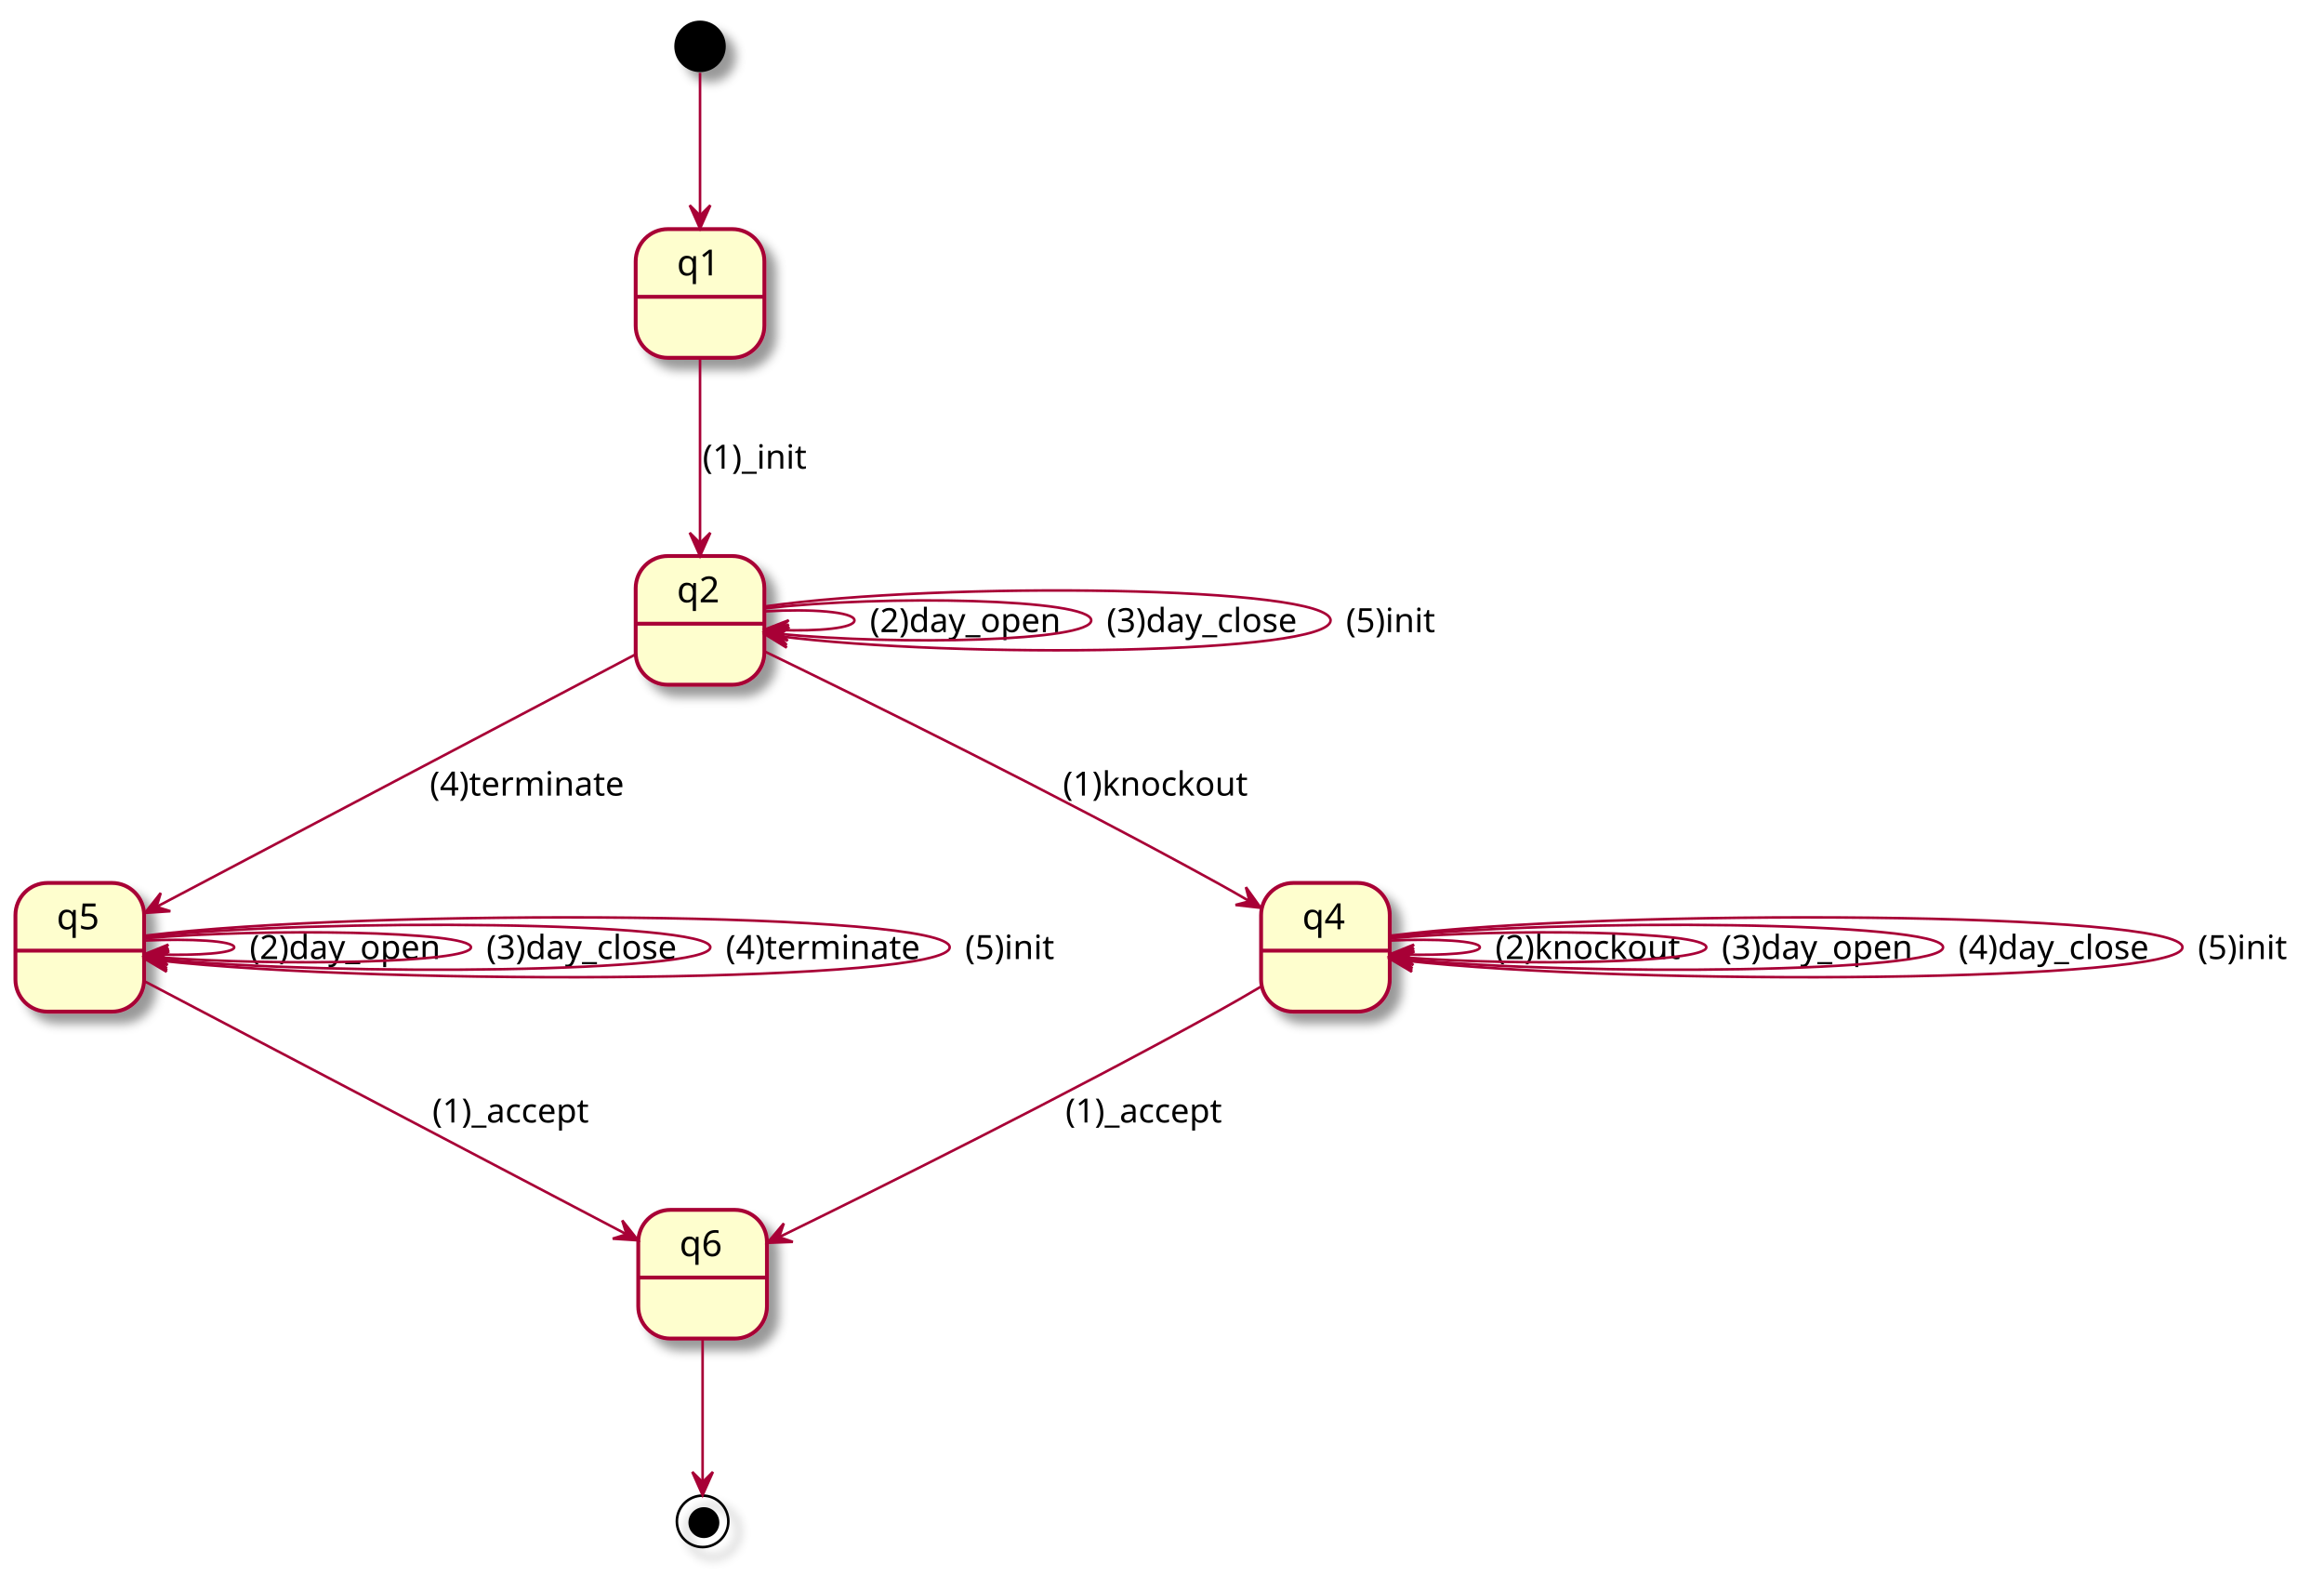
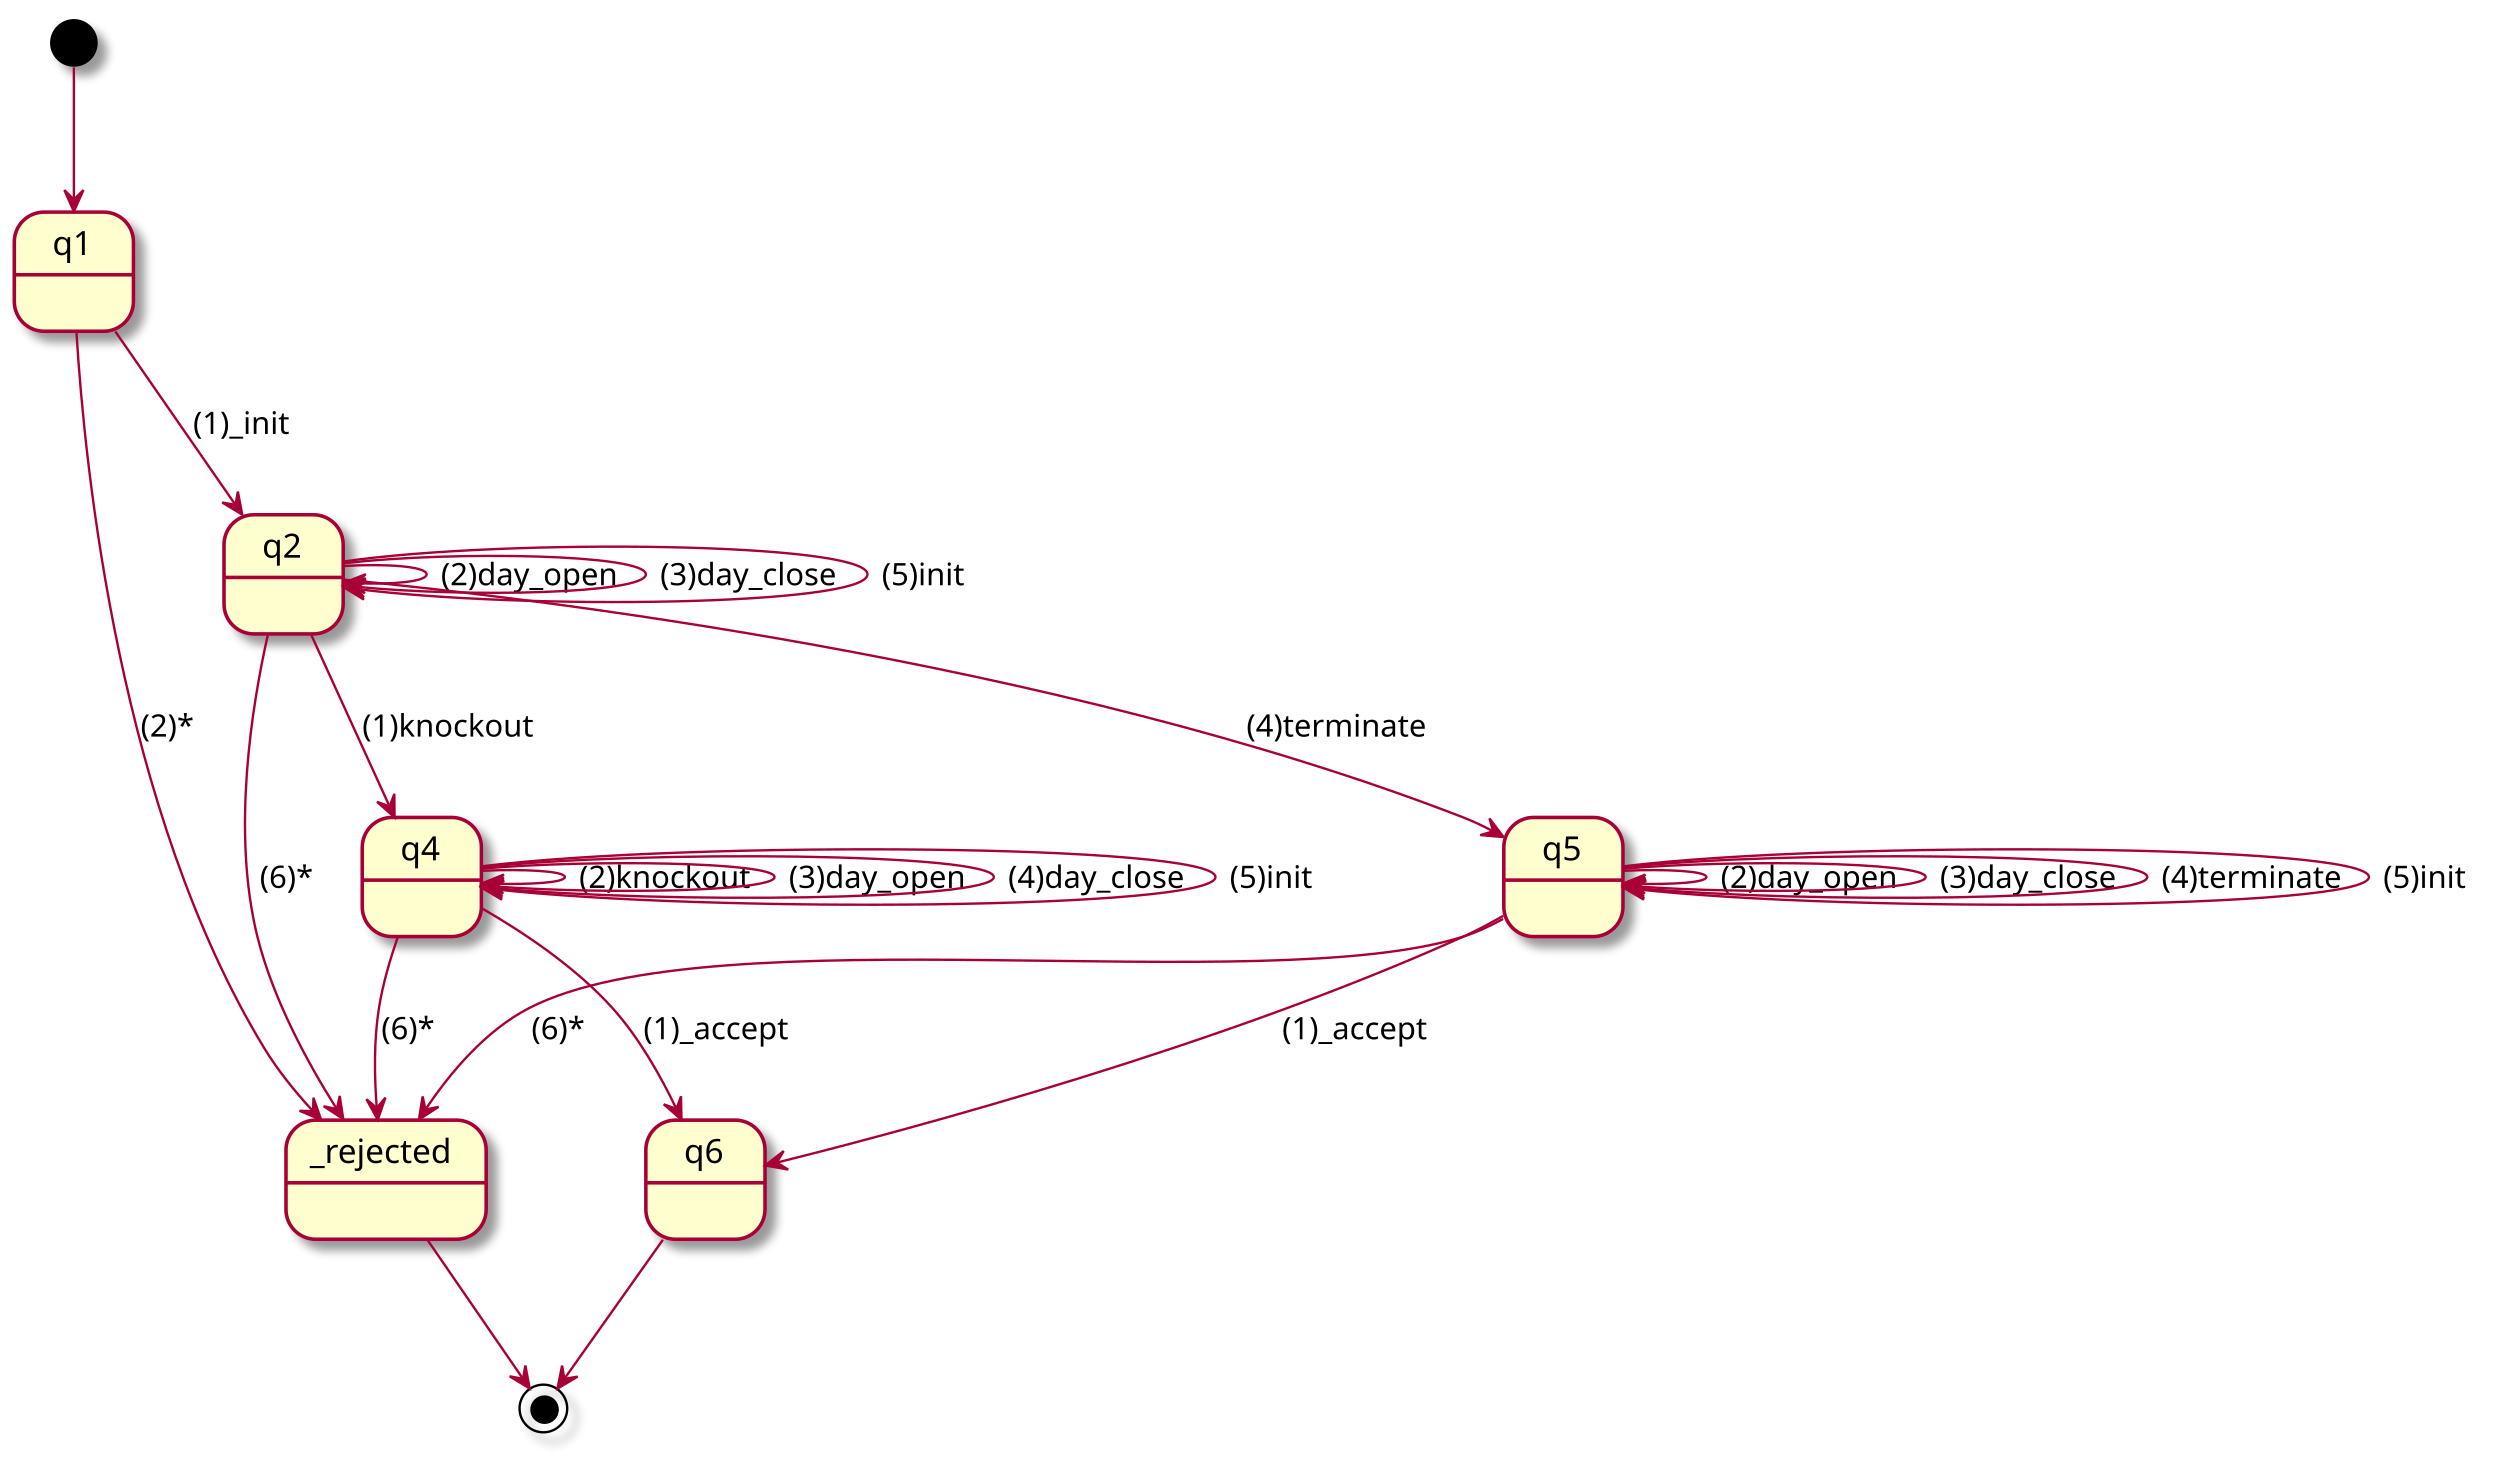
- <svg xmlns="http://www.w3.org/2000/svg" contentScriptType="application/ecmascript" contentStyleType="text/css" height="612px" preserveAspectRatio="none" style="width:903px;height:612px;" version="1.1" viewBox="0 0 903 612" width="903px" zoomAndPan="magnify">
+ <svg xmlns="http://www.w3.org/2000/svg" contentScriptType="application/ecmascript" contentStyleType="text/css" height="612px" preserveAspectRatio="none" style="width:1049px;height:612px;" version="1.1" viewBox="0 0 1049 612" width="1049px" zoomAndPan="magnify">
  <defs>
-     <filter height="300%" id="f1apjbb8dfnom0" width="300%" x="-1" y="-1">
+     <filter height="300%" id="f1rxxxazezm4vj" width="300%" x="-1" y="-1">
      <feGaussianBlur result="blurOut" stdDeviation="2.0" />
      <feColorMatrix in="blurOut" result="blurOut2" type="matrix" values="0 0 0 0 0 0 0 0 0 0 0 0 0 0 0 0 0 0 .4 0" />
      <feOffset dx="4.0" dy="4.0" in="blurOut2" result="blurOut3" />
      <feBlend in="SourceGraphic" in2="blurOut3" mode="normal" />
    </filter>
  </defs>
  <g>
-     <rect fill="#FEFECE" filter="url(#f1apjbb8dfnom0)" height="50" rx="12.5" ry="12.5" style="stroke: #A80036; stroke-width: 1.5;" width="50" x="248" y="470" />
-     <line style="stroke: #A80036; stroke-width: 1.5;" x1="248" x2="298" y1="496.297" y2="496.297" />
-     <text fill="#000000" font-family="sans-serif" font-size="14" lengthAdjust="spacingAndGlyphs" textLength="18" x="264" y="487.995">q6</text>
-     <ellipse cx="272" cy="18" fill="#000000" filter="url(#f1apjbb8dfnom0)" rx="10" ry="10" style="stroke: none; stroke-width: 1.0;" />
-     <ellipse cx="273" cy="591" fill="none" filter="url(#f1apjbb8dfnom0)" rx="10" ry="10" style="stroke: #000000; stroke-width: 1.0;" />
-     <ellipse cx="273.5" cy="591.5" fill="#000000" rx="6" ry="6" style="stroke: none; stroke-width: 1.0;" />
-     <rect fill="#FEFECE" filter="url(#f1apjbb8dfnom0)" height="50" rx="12.5" ry="12.5" style="stroke: #A80036; stroke-width: 1.5;" width="50" x="247" y="89" />
-     <line style="stroke: #A80036; stroke-width: 1.5;" x1="247" x2="297" y1="115.297" y2="115.297" />
-     <text fill="#000000" font-family="sans-serif" font-size="14" lengthAdjust="spacingAndGlyphs" textLength="18" x="263" y="106.995">q1</text>
-     <rect fill="#FEFECE" filter="url(#f1apjbb8dfnom0)" height="50" rx="12.5" ry="12.5" style="stroke: #A80036; stroke-width: 1.5;" width="50" x="247" y="216" />
-     <line style="stroke: #A80036; stroke-width: 1.5;" x1="247" x2="297" y1="242.297" y2="242.297" />
-     <text fill="#000000" font-family="sans-serif" font-size="14" lengthAdjust="spacingAndGlyphs" textLength="18" x="263" y="233.995">q2</text>
-     <rect fill="#FEFECE" filter="url(#f1apjbb8dfnom0)" height="50" rx="12.5" ry="12.5" style="stroke: #A80036; stroke-width: 1.5;" width="50" x="6" y="343" />
-     <line style="stroke: #A80036; stroke-width: 1.5;" x1="6" x2="56" y1="369.297" y2="369.297" />
-     <text fill="#000000" font-family="sans-serif" font-size="14" lengthAdjust="spacingAndGlyphs" textLength="18" x="22" y="360.995">q5</text>
-     <rect fill="#FEFECE" filter="url(#f1apjbb8dfnom0)" height="50" rx="12.5" ry="12.5" style="stroke: #A80036; stroke-width: 1.5;" width="50" x="490" y="343" />
-     <line style="stroke: #A80036; stroke-width: 1.5;" x1="490" x2="540" y1="369.297" y2="369.297" />
-     <text fill="#000000" font-family="sans-serif" font-size="14" lengthAdjust="spacingAndGlyphs" textLength="18" x="506" y="360.995">q4</text>
-     <path d="M272,139.091 C272,159.703 272,188.965 272,210.848 " fill="none" id="q1-q2" style="stroke: #A80036; stroke-width: 1.0;" />
-     <polygon fill="#A80036" points="272,215.961,276,206.961,272,210.961,268,206.961,272,215.961" style="stroke: #A80036; stroke-width: 1.0;" />
-     <text fill="#000000" font-family="sans-serif" font-size="13" lengthAdjust="spacingAndGlyphs" textLength="44" x="273" y="182.067">(1)_init</text>
-     <path d="M297.036,253.031 C335.339,271.589 410.61,308.652 473,343 C477.04,345.224 481.257,347.63 485.394,350.041 " fill="none" id="q2-q4" style="stroke: #A80036; stroke-width: 1.0;" />
-     <polygon fill="#A80036" points="489.84,352.651,484.103,344.645,485.528,350.12,480.054,351.545,489.84,352.651" style="stroke: #A80036; stroke-width: 1.0;" />
-     <text fill="#000000" font-family="sans-serif" font-size="13" lengthAdjust="spacingAndGlyphs" textLength="76" x="413" y="309.067">(1)knockout</text>
-     <path d="M297.278,237.503 C314.773,236.444 332,237.609 332,241 C332,244.046 318.095,245.297 302.582,244.751 " fill="none" id="q2-q2" style="stroke: #A80036; stroke-width: 1.0;" />
-     <polygon fill="#A80036" points="297.278,244.497,306.076,248.923,302.272,244.736,306.459,240.932,297.278,244.497" style="stroke: #A80036; stroke-width: 1.0;" />
-     <text fill="#000000" font-family="sans-serif" font-size="13" lengthAdjust="spacingAndGlyphs" textLength="80" x="338" y="245.567">(2)day_open</text>
-     <path d="M297.114,236.353 C343.796,231.015 424,232.564 424,241 C424,249.14 349.336,250.868 302.157,246.184 " fill="none" id="q2-q2" style="stroke: #A80036; stroke-width: 1.0;" />
-     <polygon fill="#A80036" points="297.114,245.647,305.639,250.578,302.086,246.177,306.487,242.623,297.114,245.647" style="stroke: #A80036; stroke-width: 1.0;" />
-     <text fill="#000000" font-family="sans-serif" font-size="13" lengthAdjust="spacingAndGlyphs" textLength="81" x="430" y="245.567">(3)day_close</text>
-     <path d="M297.265,235.578 C366.026,225.781 517,227.589 517,241 C517,254.097 373.02,256.127 302.233,247.092 " fill="none" id="q2-q2" style="stroke: #A80036; stroke-width: 1.0;" />
-     <polygon fill="#A80036" points="297.265,246.422,305.65,251.589,302.22,247.09,306.719,243.661,297.265,246.422" style="stroke: #A80036; stroke-width: 1.0;" />
-     <text fill="#000000" font-family="sans-serif" font-size="13" lengthAdjust="spacingAndGlyphs" textLength="37" x="523" y="245.567">(5)init</text>
-     <path d="M246.664,254.351 C201.825,277.98 108.718,327.045 60.846,352.272 " fill="none" id="q2-q5" style="stroke: #A80036; stroke-width: 1.0;" />
-     <polygon fill="#A80036" points="56.358,354.637,66.185,353.98,60.781,352.306,62.455,346.902,56.358,354.637" style="stroke: #A80036; stroke-width: 1.0;" />
-     <text fill="#000000" font-family="sans-serif" font-size="13" lengthAdjust="spacingAndGlyphs" textLength="81" x="167" y="309.067">(4)terminate</text>
-     <path d="M56.441,381.351 C101.584,405.042 195.449,454.301 243.405,479.469 " fill="none" id="q5-q6" style="stroke: #A80036; stroke-width: 1.0;" />
-     <polygon fill="#A80036" points="247.9,481.828,241.79,474.103,243.473,479.504,238.072,481.187,247.9,481.828" style="stroke: #A80036; stroke-width: 1.0;" />
-     <text fill="#000000" font-family="sans-serif" font-size="13" lengthAdjust="spacingAndGlyphs" textLength="68" x="168" y="436.067">(1)_accept</text>
-     <path d="M56.278,365.378 C73.773,364.583 91,365.457 91,368 C91,370.285 77.095,371.222 61.582,370.813 " fill="none" id="q5-q5" style="stroke: #A80036; stroke-width: 1.0;" />
-     <polygon fill="#A80036" points="56.278,370.622,65.128,374.943,61.275,370.802,65.415,366.948,56.278,370.622" style="stroke: #A80036; stroke-width: 1.0;" />
-     <text fill="#000000" font-family="sans-serif" font-size="13" lengthAdjust="spacingAndGlyphs" textLength="80" x="97" y="372.567">(2)day_open</text>
-     <path d="M56.114,364.515 C102.796,360.511 183,361.673 183,368 C183,374.105 108.336,375.401 61.157,371.888 " fill="none" id="q5-q5" style="stroke: #A80036; stroke-width: 1.0;" />
-     <polygon fill="#A80036" points="56.114,371.485,64.766,376.19,61.098,371.884,65.404,368.215,56.114,371.485" style="stroke: #A80036; stroke-width: 1.0;" />
-     <text fill="#000000" font-family="sans-serif" font-size="13" lengthAdjust="spacingAndGlyphs" textLength="81" x="189" y="372.567">(3)day_close</text>
-     <path d="M56.265,363.933 C125.026,356.586 276,357.942 276,368 C276,377.803 132.595,379.339 61.658,372.609 " fill="none" id="q5-q5" style="stroke: #A80036; stroke-width: 1.0;" />
-     <polygon fill="#A80036" points="56.265,372.067,64.819,376.948,61.24,372.567,65.621,368.988,56.265,372.067" style="stroke: #A80036; stroke-width: 1.0;" />
-     <text fill="#000000" font-family="sans-serif" font-size="13" lengthAdjust="spacingAndGlyphs" textLength="81" x="282" y="372.567">(4)terminate</text>
-     <path d="M56.272,363.506 C144.028,352.682 369,354.18 369,368 C369,381.563 152.299,383.258 61.296,373.084 " fill="none" id="q5-q5" style="stroke: #A80036; stroke-width: 1.0;" />
-     <polygon fill="#A80036" points="56.272,372.494,64.744,377.516,61.238,373.077,65.677,369.571,56.272,372.494" style="stroke: #A80036; stroke-width: 1.0;" />
-     <text fill="#000000" font-family="sans-serif" font-size="13" lengthAdjust="spacingAndGlyphs" textLength="37" x="375" y="372.567">(5)init</text>
-     <path d="M489.836,383.341 C484.327,386.597 478.498,389.966 473,393 C413.481,425.845 342.23,461.28 302.859,480.531 " fill="none" id="q4-q6" style="stroke: #A80036; stroke-width: 1.0;" />
-     <polygon fill="#A80036" points="298.219,482.797,308.062,482.442,302.712,480.603,304.551,475.253,298.219,482.797" style="stroke: #A80036; stroke-width: 1.0;" />
-     <text fill="#000000" font-family="sans-serif" font-size="13" lengthAdjust="spacingAndGlyphs" textLength="68" x="414" y="436.067">(1)_accept</text>
-     <path d="M540.278,365.378 C557.773,364.583 575,365.457 575,368 C575,370.285 561.095,371.222 545.582,370.813 " fill="none" id="q4-q4" style="stroke: #A80036; stroke-width: 1.0;" />
-     <polygon fill="#A80036" points="540.278,370.622,549.128,374.943,545.274,370.802,549.415,366.948,540.278,370.622" style="stroke: #A80036; stroke-width: 1.0;" />
-     <text fill="#000000" font-family="sans-serif" font-size="13" lengthAdjust="spacingAndGlyphs" textLength="76" x="581" y="372.567">(2)knockout</text>
-     <path d="M540.088,364.486 C585.832,360.517 663,361.688 663,368 C663,374.078 591.453,375.389 545.304,371.934 " fill="none" id="q4-q4" style="stroke: #A80036; stroke-width: 1.0;" />
-     <polygon fill="#A80036" points="540.088,371.514,548.737,376.224,545.071,371.916,549.38,368.25,540.088,371.514" style="stroke: #A80036; stroke-width: 1.0;" />
-     <text fill="#000000" font-family="sans-serif" font-size="13" lengthAdjust="spacingAndGlyphs" textLength="80" x="669" y="372.567">(3)day_open</text>
-     <path d="M540.017,363.933 C607.769,356.586 755,357.942 755,368 C755,377.803 615.151,379.339 545.328,372.609 " fill="none" id="q4-q4" style="stroke: #A80036; stroke-width: 1.0;" />
-     <polygon fill="#A80036" points="540.017,372.067,548.564,376.961,544.991,372.575,549.378,369.003,540.017,372.067" style="stroke: #A80036; stroke-width: 1.0;" />
-     <text fill="#000000" font-family="sans-serif" font-size="13" lengthAdjust="spacingAndGlyphs" textLength="81" x="761" y="372.567">(4)day_close</text>
-     <path d="M540.109,363.506 C627.003,352.682 848,354.18 848,368 C848,381.563 635.128,383.258 545.082,373.084 " fill="none" id="q4-q4" style="stroke: #A80036; stroke-width: 1.0;" />
-     <polygon fill="#A80036" points="540.109,372.494,548.575,377.526,545.074,373.083,549.517,369.582,540.109,372.494" style="stroke: #A80036; stroke-width: 1.0;" />
-     <text fill="#000000" font-family="sans-serif" font-size="13" lengthAdjust="spacingAndGlyphs" textLength="37" x="854" y="372.567">(5)init</text>
-     <path d="M272,28.274 C272,41.361 272,64.555 272,83.521 " fill="none" id="*start-q1" style="stroke: #A80036; stroke-width: 1.0;" />
-     <polygon fill="#A80036" points="272,88.746,276,79.746,272,83.746,268,79.746,272,88.746" style="stroke: #A80036; stroke-width: 1.0;" />
-     <path d="M273,520.223 C273,537.837 273,560.777 273,575.693 " fill="none" id="q6-*end" style="stroke: #A80036; stroke-width: 1.0;" />
-     <polygon fill="#A80036" points="273,580.8,277,571.8,273,575.8,269,571.8,273,580.8" style="stroke: #A80036; stroke-width: 1.0;" />
+     <rect fill="#FEFECE" filter="url(#f1rxxxazezm4vj)" height="50" rx="12.5" ry="12.5" style="stroke: #A80036; stroke-width: 1.5;" width="84" x="120" y="470" />
+     <line style="stroke: #A80036; stroke-width: 1.5;" x1="120" x2="204" y1="496.297" y2="496.297" />
+     <text fill="#000000" font-family="sans-serif" font-size="14" lengthAdjust="spacingAndGlyphs" textLength="64" x="130" y="487.995">_rejected</text>
+     <rect fill="#FEFECE" filter="url(#f1rxxxazezm4vj)" height="50" rx="12.5" ry="12.5" style="stroke: #A80036; stroke-width: 1.5;" width="50" x="271" y="470" />
+     <line style="stroke: #A80036; stroke-width: 1.5;" x1="271" x2="321" y1="496.297" y2="496.297" />
+     <text fill="#000000" font-family="sans-serif" font-size="14" lengthAdjust="spacingAndGlyphs" textLength="18" x="287" y="487.995">q6</text>
+     <ellipse cx="31" cy="18" fill="#000000" filter="url(#f1rxxxazezm4vj)" rx="10" ry="10" style="stroke: none; stroke-width: 1.0;" />
+     <ellipse cx="228" cy="591" fill="none" filter="url(#f1rxxxazezm4vj)" rx="10" ry="10" style="stroke: #000000; stroke-width: 1.0;" />
+     <ellipse cx="228.5" cy="591.5" fill="#000000" rx="6" ry="6" style="stroke: none; stroke-width: 1.0;" />
+     <rect fill="#FEFECE" filter="url(#f1rxxxazezm4vj)" height="50" rx="12.5" ry="12.5" style="stroke: #A80036; stroke-width: 1.5;" width="50" x="6" y="89" />
+     <line style="stroke: #A80036; stroke-width: 1.5;" x1="6" x2="56" y1="115.297" y2="115.297" />
+     <text fill="#000000" font-family="sans-serif" font-size="14" lengthAdjust="spacingAndGlyphs" textLength="18" x="22" y="106.995">q1</text>
+     <rect fill="#FEFECE" filter="url(#f1rxxxazezm4vj)" height="50" rx="12.5" ry="12.5" style="stroke: #A80036; stroke-width: 1.5;" width="50" x="94" y="216" />
+     <line style="stroke: #A80036; stroke-width: 1.5;" x1="94" x2="144" y1="242.297" y2="242.297" />
+     <text fill="#000000" font-family="sans-serif" font-size="14" lengthAdjust="spacingAndGlyphs" textLength="18" x="110" y="233.995">q2</text>
+     <rect fill="#FEFECE" filter="url(#f1rxxxazezm4vj)" height="50" rx="12.5" ry="12.5" style="stroke: #A80036; stroke-width: 1.5;" width="50" x="631" y="343" />
+     <line style="stroke: #A80036; stroke-width: 1.5;" x1="631" x2="681" y1="369.297" y2="369.297" />
+     <text fill="#000000" font-family="sans-serif" font-size="14" lengthAdjust="spacingAndGlyphs" textLength="18" x="647" y="360.995">q5</text>
+     <rect fill="#FEFECE" filter="url(#f1rxxxazezm4vj)" height="50" rx="12.5" ry="12.5" style="stroke: #A80036; stroke-width: 1.5;" width="50" x="152" y="343" />
+     <line style="stroke: #A80036; stroke-width: 1.5;" x1="152" x2="202" y1="369.297" y2="369.297" />
+     <text fill="#000000" font-family="sans-serif" font-size="14" lengthAdjust="spacingAndGlyphs" textLength="18" x="168" y="360.995">q4</text>
+     <path d="M48.386,139.091 C62.849,159.964 83.458,189.707 98.681,211.676 " fill="none" id="q1-q2" style="stroke: #A80036; stroke-width: 1.0;" />
+     <polygon fill="#A80036" points="101.65,215.961,99.812,206.285,98.802,211.851,93.236,210.841,101.65,215.961" style="stroke: #A80036; stroke-width: 1.0;" />
+     <text fill="#000000" font-family="sans-serif" font-size="13" lengthAdjust="spacingAndGlyphs" textLength="44" x="81" y="182.067">(1)_init</text>
+     <path d="M32.075,139.255 C35.56,196.768 50.189,340.227 111,440 C116.591,449.173 123.875,458.147 131.18,466.095 " fill="none" id="q1-_rejected" style="stroke: #A80036; stroke-width: 1.0;" />
+     <polygon fill="#A80036" points="134.761,469.912,131.52,460.611,131.34,466.265,125.686,466.085,134.761,469.912" style="stroke: #A80036; stroke-width: 1.0;" />
+     <text fill="#000000" font-family="sans-serif" font-size="13" lengthAdjust="spacingAndGlyphs" textLength="25" x="59" y="309.067">(2)*</text>
+     <path d="M130.459,266.091 C139.952,286.877 153.462,316.459 163.482,338.401 " fill="none" id="q2-q4" style="stroke: #A80036; stroke-width: 1.0;" />
+     <polygon fill="#A80036" points="165.565,342.961,165.464,333.113,163.488,338.413,158.187,336.436,165.565,342.961" style="stroke: #A80036; stroke-width: 1.0;" />
+     <text fill="#000000" font-family="sans-serif" font-size="13" lengthAdjust="spacingAndGlyphs" textLength="76" x="152" y="309.067">(1)knockout</text>
+     <path d="M144.278,237.503 C161.773,236.444 179,237.609 179,241 C179,244.046 165.095,245.297 149.582,244.751 " fill="none" id="q2-q2" style="stroke: #A80036; stroke-width: 1.0;" />
+     <polygon fill="#A80036" points="144.278,244.497,153.076,248.923,149.272,244.736,153.459,240.932,144.278,244.497" style="stroke: #A80036; stroke-width: 1.0;" />
+     <text fill="#000000" font-family="sans-serif" font-size="13" lengthAdjust="spacingAndGlyphs" textLength="80" x="185" y="245.567">(2)day_open</text>
+     <path d="M144.114,236.353 C190.796,231.015 271,232.564 271,241 C271,249.14 196.336,250.868 149.157,246.184 " fill="none" id="q2-q2" style="stroke: #A80036; stroke-width: 1.0;" />
+     <polygon fill="#A80036" points="144.114,245.647,152.639,250.578,149.086,246.177,153.487,242.623,144.114,245.647" style="stroke: #A80036; stroke-width: 1.0;" />
+     <text fill="#000000" font-family="sans-serif" font-size="13" lengthAdjust="spacingAndGlyphs" textLength="81" x="277" y="245.567">(3)day_close</text>
+     <path d="M144.265,235.578 C213.026,225.781 364,227.589 364,241 C364,254.097 220.02,256.127 149.232,247.092 " fill="none" id="q2-q2" style="stroke: #A80036; stroke-width: 1.0;" />
+     <polygon fill="#A80036" points="144.265,246.422,152.65,251.589,149.22,247.09,153.719,243.661,144.265,246.422" style="stroke: #A80036; stroke-width: 1.0;" />
+     <text fill="#000000" font-family="sans-serif" font-size="13" lengthAdjust="spacingAndGlyphs" textLength="37" x="370" y="245.567">(5)init</text>
+     <path d="M144.033,243.19 C218.11,250.29 441.804,276.199 614,343 C618.183,344.623 622.43,346.642 626.536,348.824 " fill="none" id="q2-q5" style="stroke: #A80036; stroke-width: 1.0;" />
+     <polygon fill="#A80036" points="630.926,351.245,624.976,343.396,626.547,348.83,621.113,350.401,630.926,351.245" style="stroke: #A80036; stroke-width: 1.0;" />
+     <text fill="#000000" font-family="sans-serif" font-size="13" lengthAdjust="spacingAndGlyphs" textLength="81" x="523" y="309.067">(4)terminate</text>
+     <path d="M112.439,266.157 C105.566,296.642 97.158,349.348 108,393 C114.466,419.033 128.937,445.733 141.272,465.283 " fill="none" id="q2-_rejected" style="stroke: #A80036; stroke-width: 1.0;" />
+     <polygon fill="#A80036" points="144.03,469.592,142.548,459.855,141.335,465.381,135.81,464.167,144.03,469.592" style="stroke: #A80036; stroke-width: 1.0;" />
+     <text fill="#000000" font-family="sans-serif" font-size="13" lengthAdjust="spacingAndGlyphs" textLength="25" x="109" y="372.567">(6)*</text>
+     <path d="M630.73,384.287 C625.328,387.412 619.569,390.488 614,393 C512.16,438.925 383.472,473.502 326.046,487.796 " fill="none" id="q5-q6" style="stroke: #A80036; stroke-width: 1.0;" />
+     <polygon fill="#A80036" points="321.043,489.035,330.741,490.754,325.897,487.833,328.818,482.988,321.043,489.035" style="stroke: #A80036; stroke-width: 1.0;" />
+     <text fill="#000000" font-family="sans-serif" font-size="13" lengthAdjust="spacingAndGlyphs" textLength="68" x="538" y="436.067">(1)_accept</text>
+     <path d="M681.278,365.378 C698.773,364.583 716,365.457 716,368 C716,370.285 702.095,371.222 686.582,370.813 " fill="none" id="q5-q5" style="stroke: #A80036; stroke-width: 1.0;" />
+     <polygon fill="#A80036" points="681.278,370.622,690.128,374.943,686.274,370.802,690.415,366.948,681.278,370.622" style="stroke: #A80036; stroke-width: 1.0;" />
+     <text fill="#000000" font-family="sans-serif" font-size="13" lengthAdjust="spacingAndGlyphs" textLength="80" x="722" y="372.567">(2)day_open</text>
+     <path d="M681.114,364.515 C727.795,360.511 808,361.673 808,368 C808,374.105 733.336,375.401 686.157,371.888 " fill="none" id="q5-q5" style="stroke: #A80036; stroke-width: 1.0;" />
+     <polygon fill="#A80036" points="681.114,371.485,689.766,376.19,686.098,371.884,690.404,368.215,681.114,371.485" style="stroke: #A80036; stroke-width: 1.0;" />
+     <text fill="#000000" font-family="sans-serif" font-size="13" lengthAdjust="spacingAndGlyphs" textLength="81" x="814" y="372.567">(3)day_close</text>
+     <path d="M681.265,363.933 C750.026,356.586 901,357.942 901,368 C901,377.803 757.596,379.339 686.658,372.609 " fill="none" id="q5-q5" style="stroke: #A80036; stroke-width: 1.0;" />
+     <polygon fill="#A80036" points="681.265,372.067,689.819,376.948,686.24,372.567,690.621,368.988,681.265,372.067" style="stroke: #A80036; stroke-width: 1.0;" />
+     <text fill="#000000" font-family="sans-serif" font-size="13" lengthAdjust="spacingAndGlyphs" textLength="81" x="907" y="372.567">(4)terminate</text>
+     <path d="M681.272,363.506 C769.028,352.682 994,354.18 994,368 C994,381.563 777.299,383.258 686.296,373.084 " fill="none" id="q5-q5" style="stroke: #A80036; stroke-width: 1.0;" />
+     <polygon fill="#A80036" points="681.272,372.494,689.744,377.516,686.238,373.077,690.677,369.571,681.272,372.494" style="stroke: #A80036; stroke-width: 1.0;" />
+     <text fill="#000000" font-family="sans-serif" font-size="13" lengthAdjust="spacingAndGlyphs" textLength="37" x="1000" y="372.567">(5)init</text>
+     <path d="M630.672,385.575 C625.369,388.525 619.663,391.207 614,393 C530.71,419.373 299.645,382.95 222,423 C203.759,432.409 188.927,450.027 178.572,465.479 " fill="none" id="q5-_rejected" style="stroke: #A80036; stroke-width: 1.0;" />
+     <polygon fill="#A80036" points="175.772,469.771,184.04,464.42,178.504,465.584,177.34,460.048,175.772,469.771" style="stroke: #A80036; stroke-width: 1.0;" />
+     <text fill="#000000" font-family="sans-serif" font-size="13" lengthAdjust="spacingAndGlyphs" textLength="25" x="223" y="436.067">(6)*</text>
+     <path d="M202.039,381.048 C219.095,390.863 241.334,405.581 257,423 C268.103,435.345 277.193,451.413 283.795,465.236 " fill="none" id="q4-q6" style="stroke: #A80036; stroke-width: 1.0;" />
+     <polygon fill="#A80036" points="285.938,469.83,285.758,459.983,283.824,465.299,278.508,463.365,285.938,469.83" style="stroke: #A80036; stroke-width: 1.0;" />
+     <text fill="#000000" font-family="sans-serif" font-size="13" lengthAdjust="spacingAndGlyphs" textLength="68" x="270" y="436.067">(1)_accept</text>
+     <path d="M202.278,365.378 C219.773,364.583 237,365.457 237,368 C237,370.285 223.095,371.222 207.582,370.813 " fill="none" id="q4-q4" style="stroke: #A80036; stroke-width: 1.0;" />
+     <polygon fill="#A80036" points="202.278,370.622,211.128,374.943,207.274,370.802,211.415,366.948,202.278,370.622" style="stroke: #A80036; stroke-width: 1.0;" />
+     <text fill="#000000" font-family="sans-serif" font-size="13" lengthAdjust="spacingAndGlyphs" textLength="76" x="243" y="372.567">(2)knockout</text>
+     <path d="M202.088,364.486 C247.832,360.517 325,361.688 325,368 C325,374.078 253.453,375.389 207.304,371.934 " fill="none" id="q4-q4" style="stroke: #A80036; stroke-width: 1.0;" />
+     <polygon fill="#A80036" points="202.088,371.514,210.737,376.224,207.071,371.916,211.38,368.25,202.088,371.514" style="stroke: #A80036; stroke-width: 1.0;" />
+     <text fill="#000000" font-family="sans-serif" font-size="13" lengthAdjust="spacingAndGlyphs" textLength="80" x="331" y="372.567">(3)day_open</text>
+     <path d="M202.017,363.933 C269.769,356.586 417,357.942 417,368 C417,377.803 277.151,379.339 207.328,372.609 " fill="none" id="q4-q4" style="stroke: #A80036; stroke-width: 1.0;" />
+     <polygon fill="#A80036" points="202.017,372.067,210.564,376.961,206.991,372.575,211.377,369.003,202.017,372.067" style="stroke: #A80036; stroke-width: 1.0;" />
+     <text fill="#000000" font-family="sans-serif" font-size="13" lengthAdjust="spacingAndGlyphs" textLength="81" x="423" y="372.567">(4)day_close</text>
+     <path d="M202.108,363.506 C289.003,352.682 510,354.18 510,368 C510,381.563 297.128,383.258 207.082,373.084 " fill="none" id="q4-q4" style="stroke: #A80036; stroke-width: 1.0;" />
+     <polygon fill="#A80036" points="202.108,372.494,210.575,377.526,207.074,373.083,211.517,369.582,202.108,372.494" style="stroke: #A80036; stroke-width: 1.0;" />
+     <text fill="#000000" font-family="sans-serif" font-size="13" lengthAdjust="spacingAndGlyphs" textLength="37" x="516" y="372.567">(5)init</text>
+     <path d="M166.952,393.051 C163.737,402.304 160.598,412.979 159,423 C156.826,436.634 157.083,451.892 158.08,464.841 " fill="none" id="q4-_rejected" style="stroke: #A80036; stroke-width: 1.0;" />
+     <polygon fill="#A80036" points="158.513,469.866,161.727,460.557,158.084,464.885,153.756,461.242,158.513,469.866" style="stroke: #A80036; stroke-width: 1.0;" />
+     <text fill="#000000" font-family="sans-serif" font-size="13" lengthAdjust="spacingAndGlyphs" textLength="25" x="160" y="436.067">(6)*</text>
+     <path d="M31,28.274 C31,41.361 31,64.555 31,83.521 " fill="none" id="*start-q1" style="stroke: #A80036; stroke-width: 1.0;" />
+     <polygon fill="#A80036" points="31,88.746,35,79.746,31,83.746,27,79.746,31,88.746" style="stroke: #A80036; stroke-width: 1.0;" />
+     <path d="M278.134,520.223 C264.868,538.951 247.336,563.702 236.908,578.424 " fill="none" id="q6-*end" style="stroke: #A80036; stroke-width: 1.0;" />
+     <polygon fill="#A80036" points="233.912,582.654,242.378,577.622,236.802,578.574,235.85,572.997,233.912,582.654" style="stroke: #A80036; stroke-width: 1.0;" />
+     <path d="M179.341,520.223 C192.216,538.951 209.233,563.702 219.354,578.424 " fill="none" id="_rejected-*end" style="stroke: #A80036; stroke-width: 1.0;" />
+     <polygon fill="#A80036" points="222.262,582.654,220.459,572.971,219.429,578.534,213.867,577.504,222.262,582.654" style="stroke: #A80036; stroke-width: 1.0;" />
  </g>
</svg>
